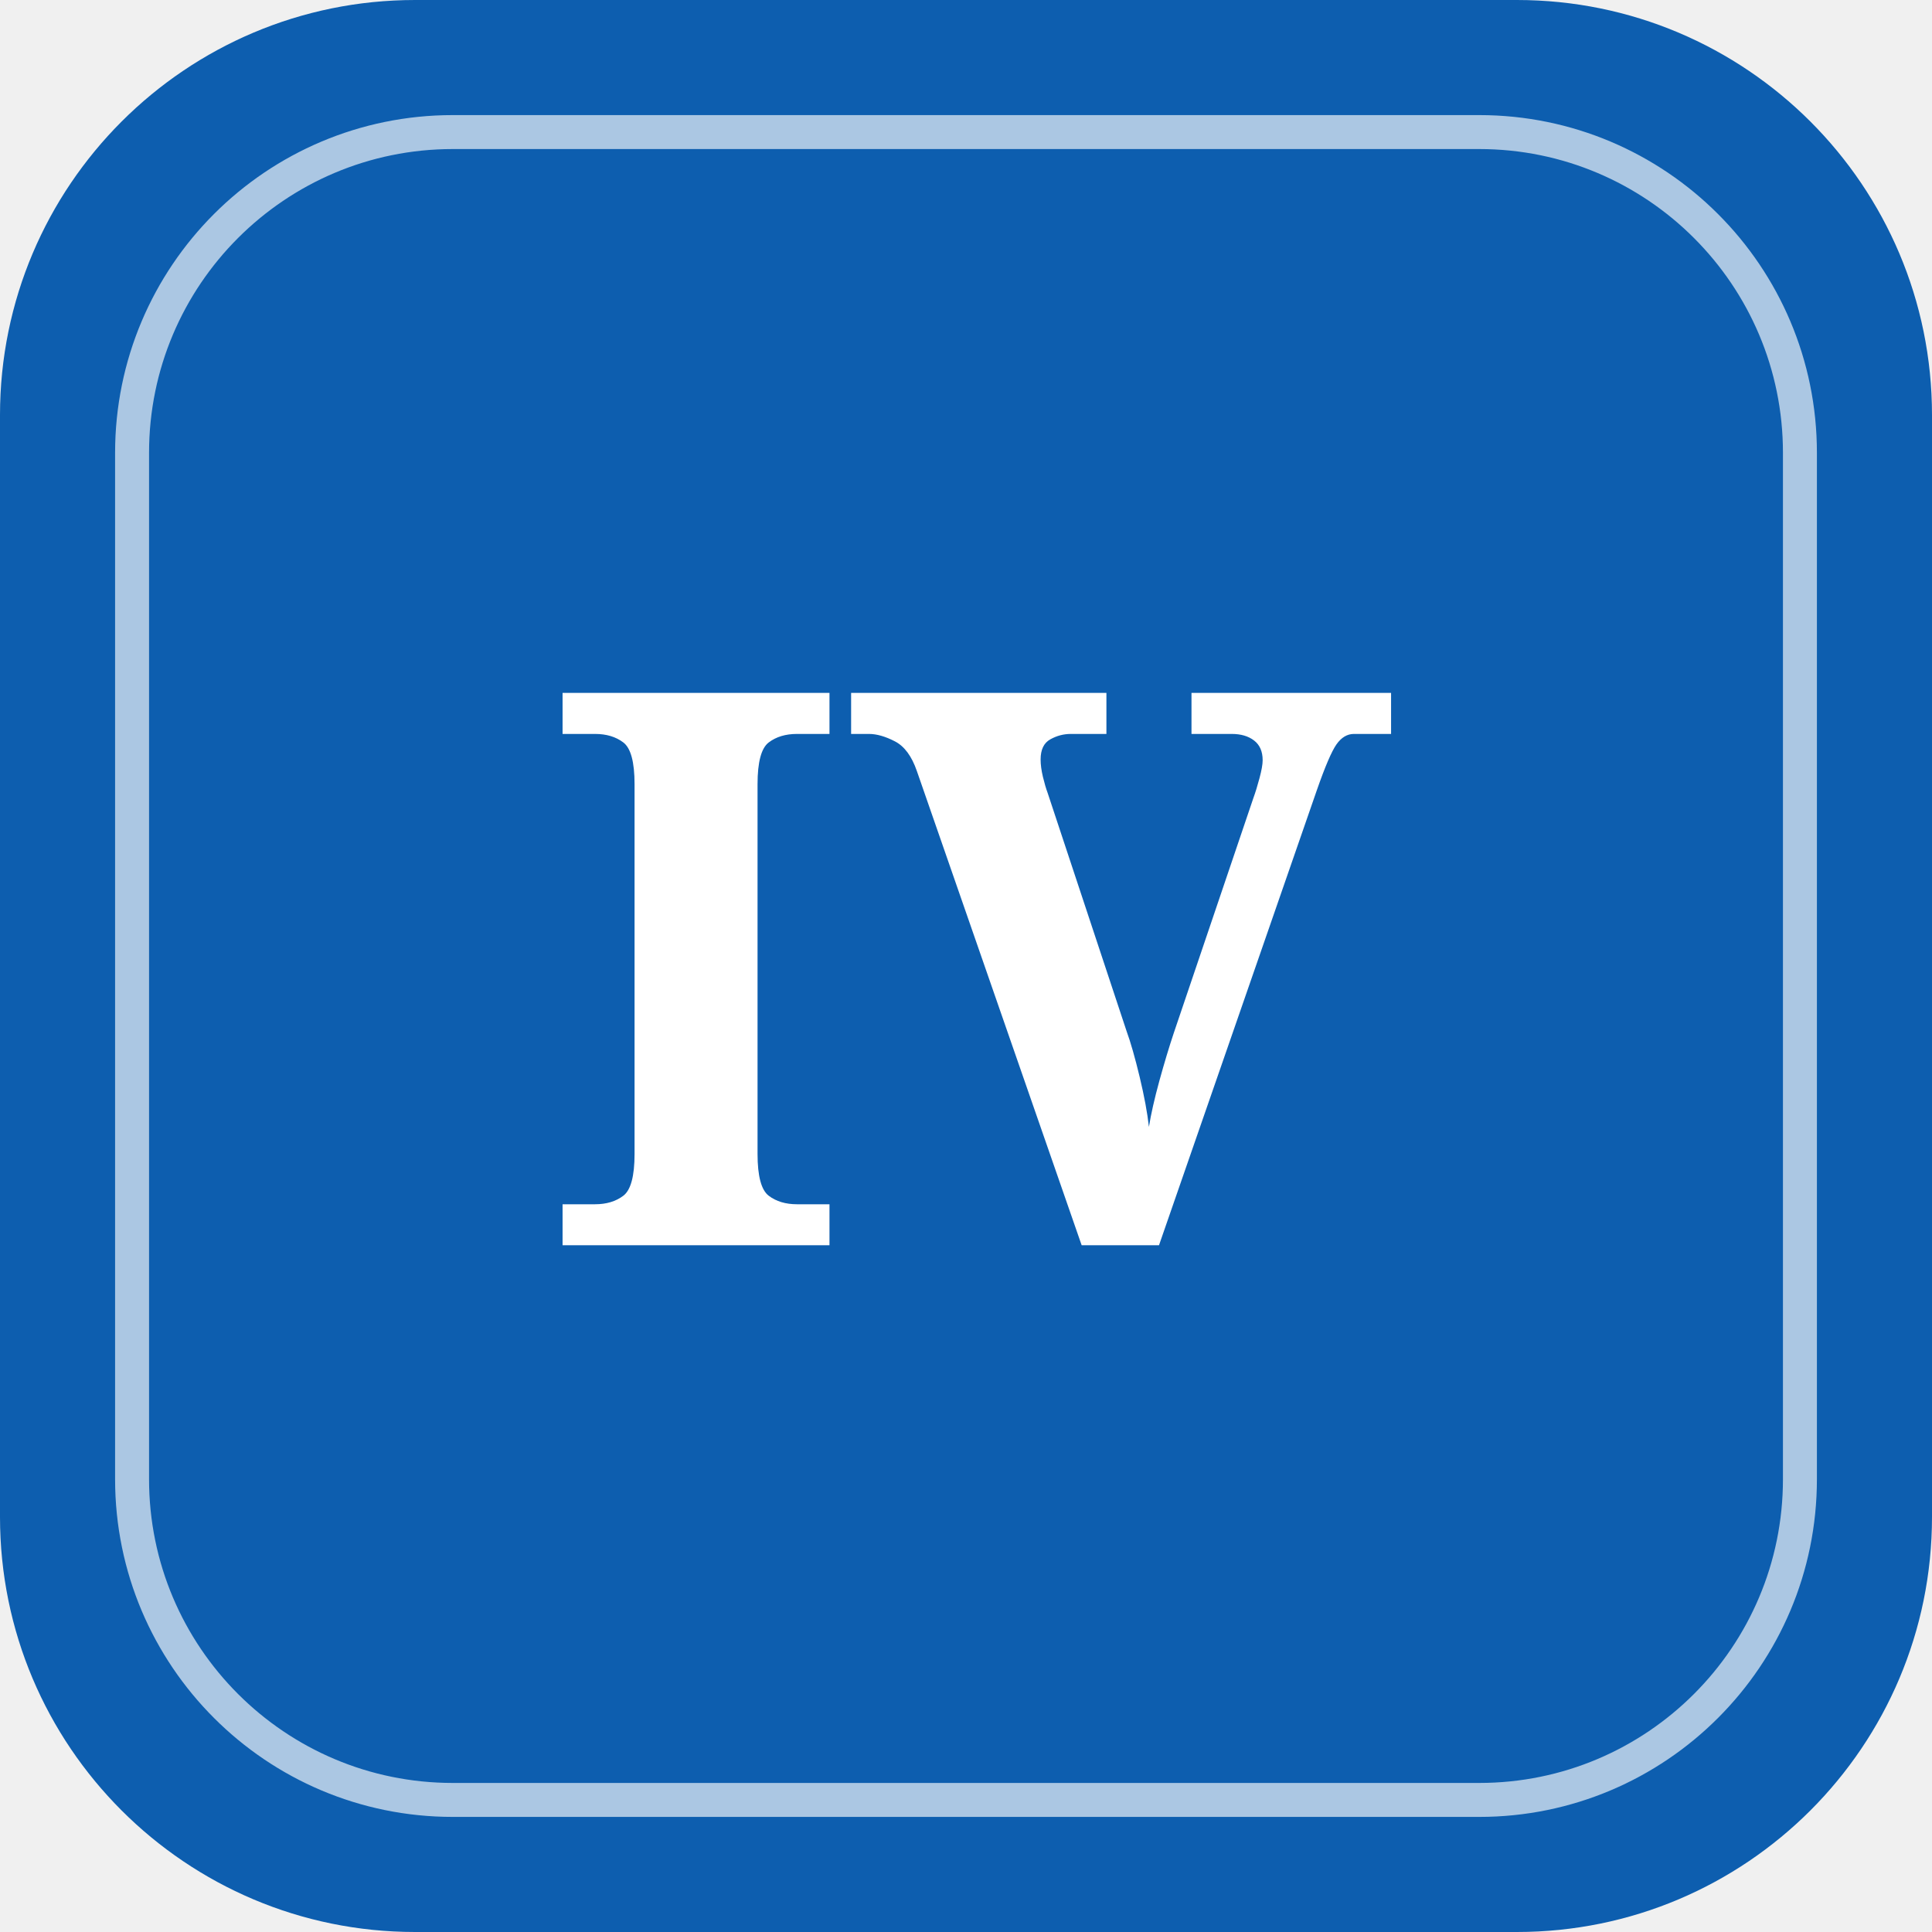
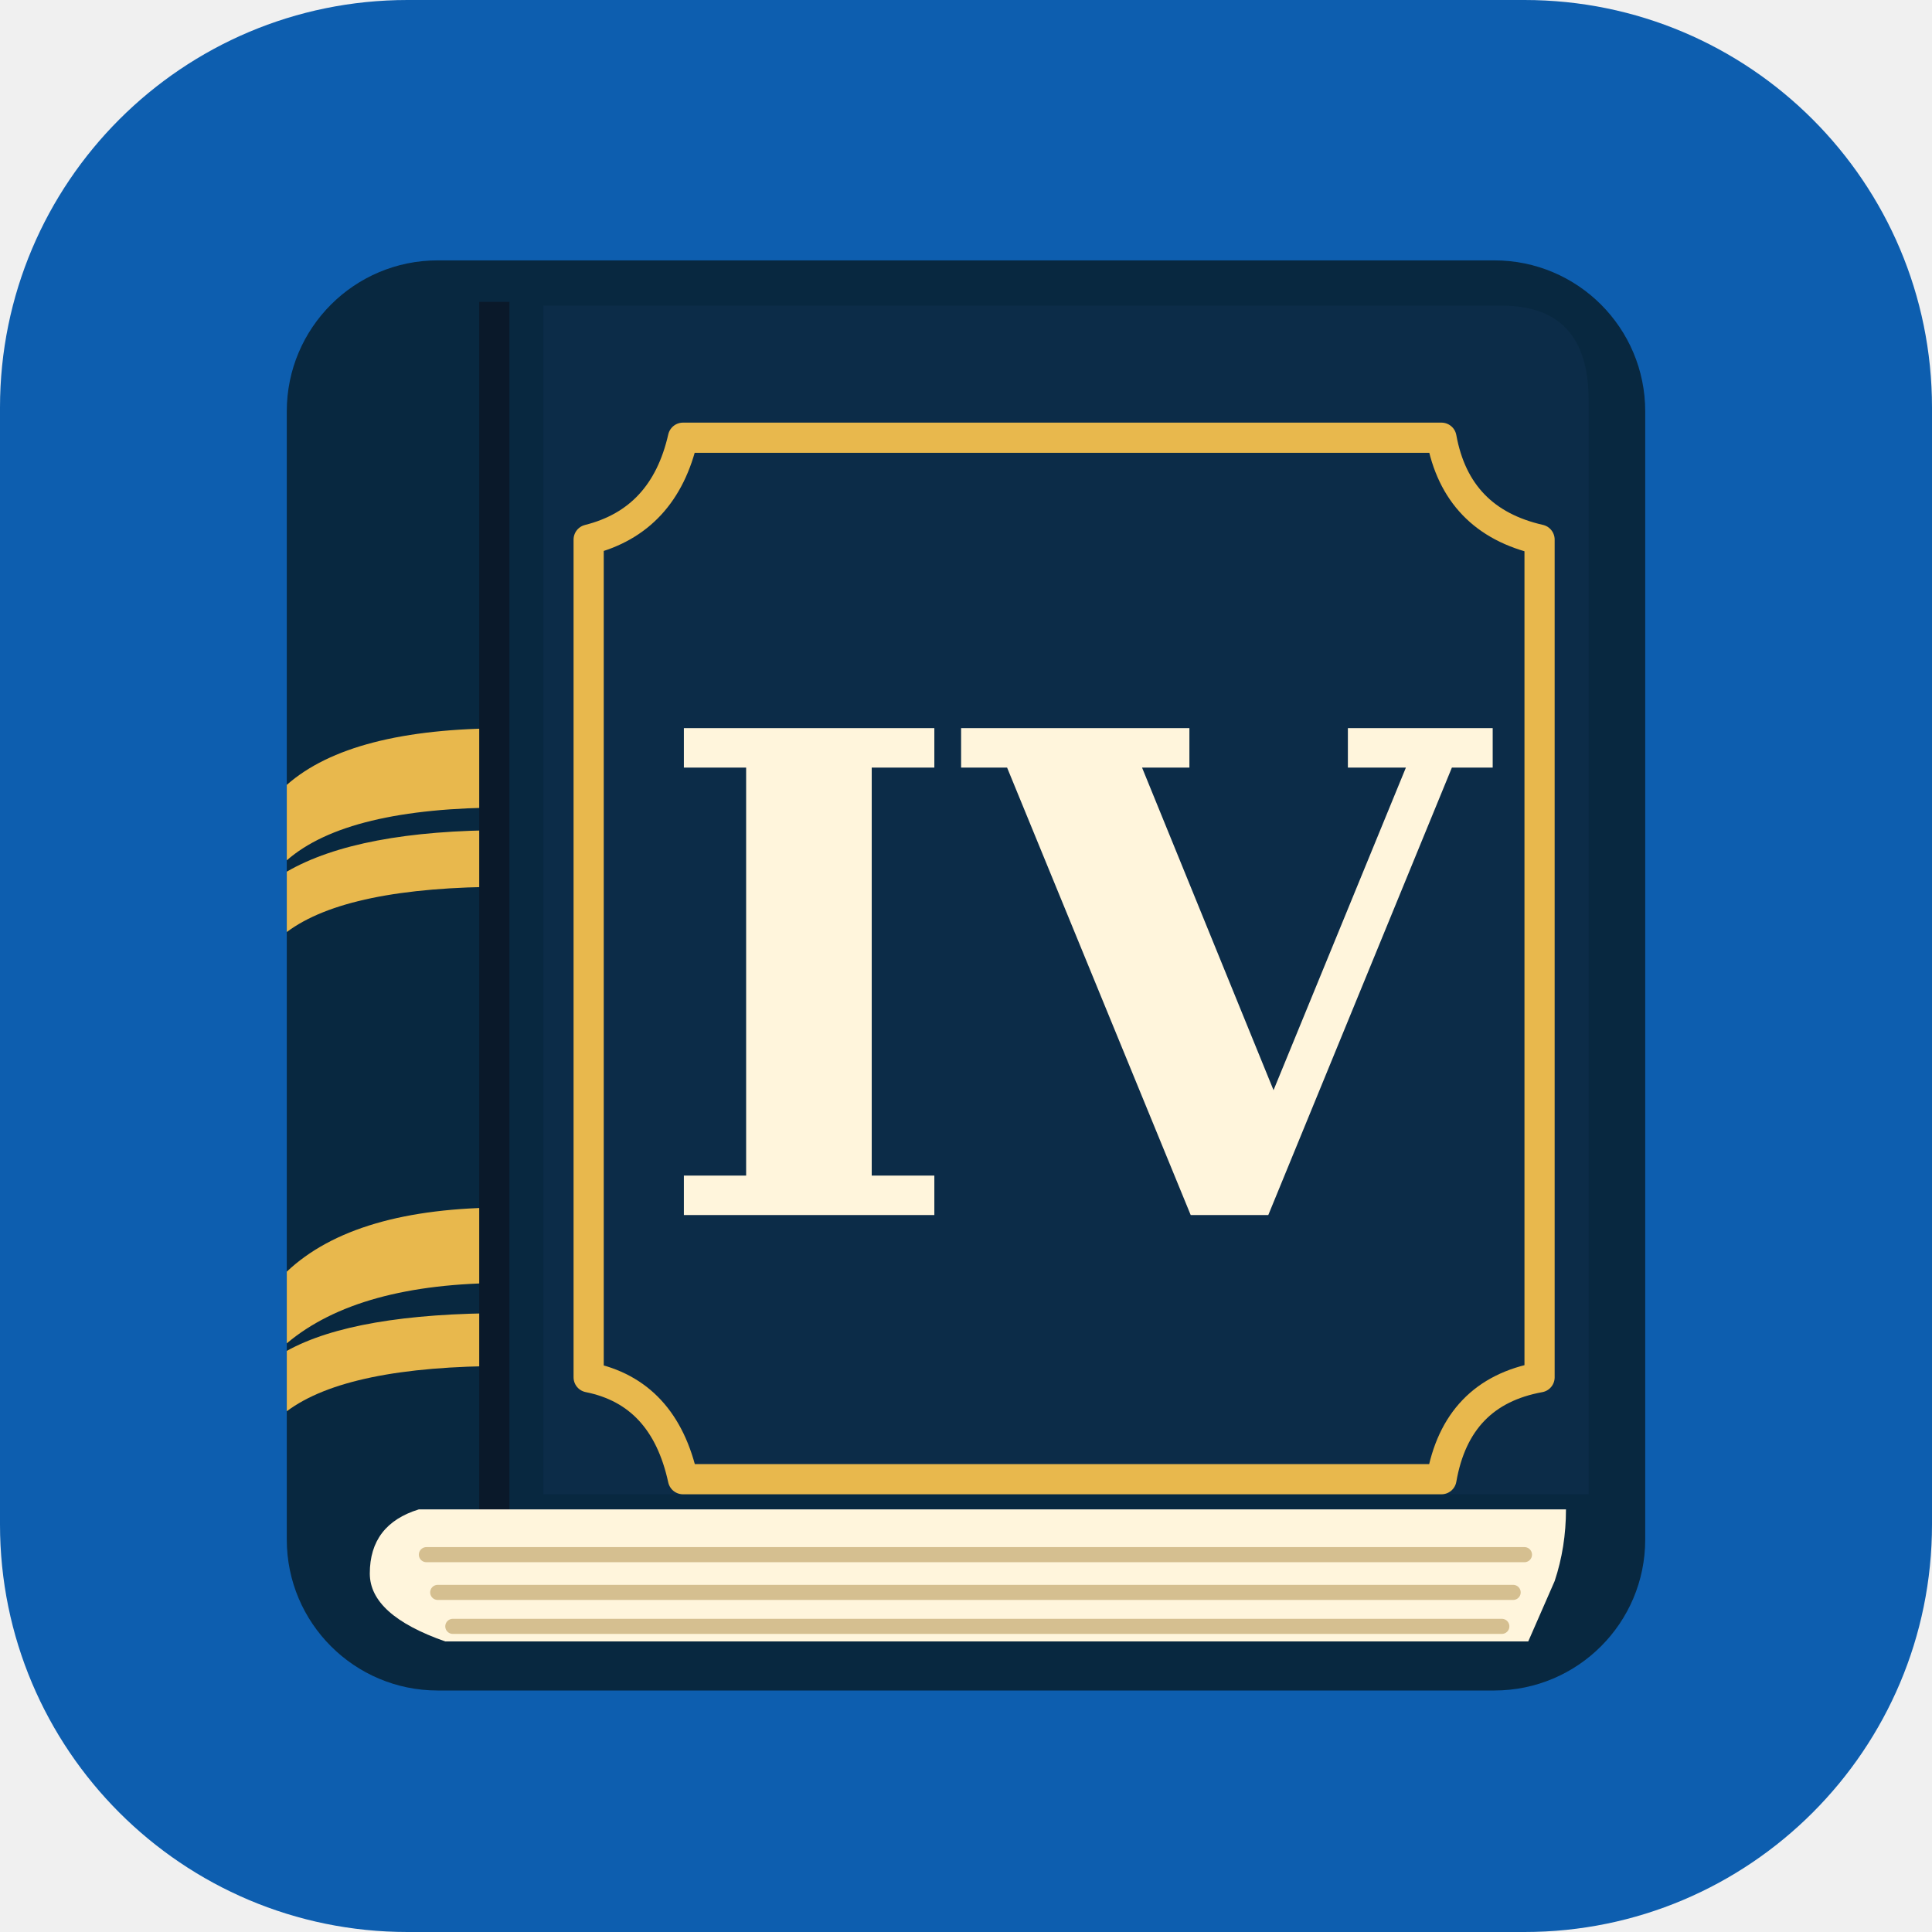
- <svg xmlns="http://www.w3.org/2000/svg" width="512" height="512" viewBox="0 0 512 512">
-   <rect width="512" height="512" rx="110" fill="#0d5eaf" />
-   <rect x="35" y="35" width="442" height="442" rx="85" fill="none" stroke="#ffffff" stroke-opacity=".65" stroke-width="9" />
-   <text x="256" y="330" text-anchor="middle" font-family="Georgia,serif" font-size="205" font-weight="bold" fill="white">IV</text>
+ <svg xmlns="http://www.w3.org/2000/svg" width="512" height="512" viewBox="0 0 512 512" role="img" aria-labelledby="title">
+   <rect width="512" height="512" rx="108" fill="#0d5eaf" />
+   <rect x="76" y="69" width="360" height="379" rx="40" fill="#082840" />
+   <path d="M76 208q17-15 58-15v21q-42 0-58 14zM76 231q19-11 58-11v15q-42 0-58 12zM76 337q18-17 58-17v20q-39 0-58 16zM76 358q18-10 58-10v14q-42 0-58 12z" fill="#e8b84d" />
+   <rect x="127" y="80" width="8" height="326" fill="#0a192a" />
+   <path d="M144 81H398q23 0 23 25v290H144Z" fill="#0c2c48" />
+   <path d="M181 116H382q4 22 26 27v222q-22 4-26 27H181q-5-23-25-27V143q20-5 25-27Z" fill="none" stroke="#e8b84d" stroke-width="8" stroke-linejoin="round" />
+   <text x="283" y="322" text-anchor="middle" font-family="Georgia,DejaVu Serif,serif" font-size="177" font-weight="bold" fill="#fff5dc">IV</text>
+   <path d="M111 400h304q0 10-3 19l-7 16H118q-20-7-20-18 0-13 13-17Z" fill="#fff5dc" />
+   <path d="M113 412h291m-288 10h285m-281 9h278" fill="none" stroke="#d5bf90" stroke-width="4" stroke-linecap="round" />
</svg>
